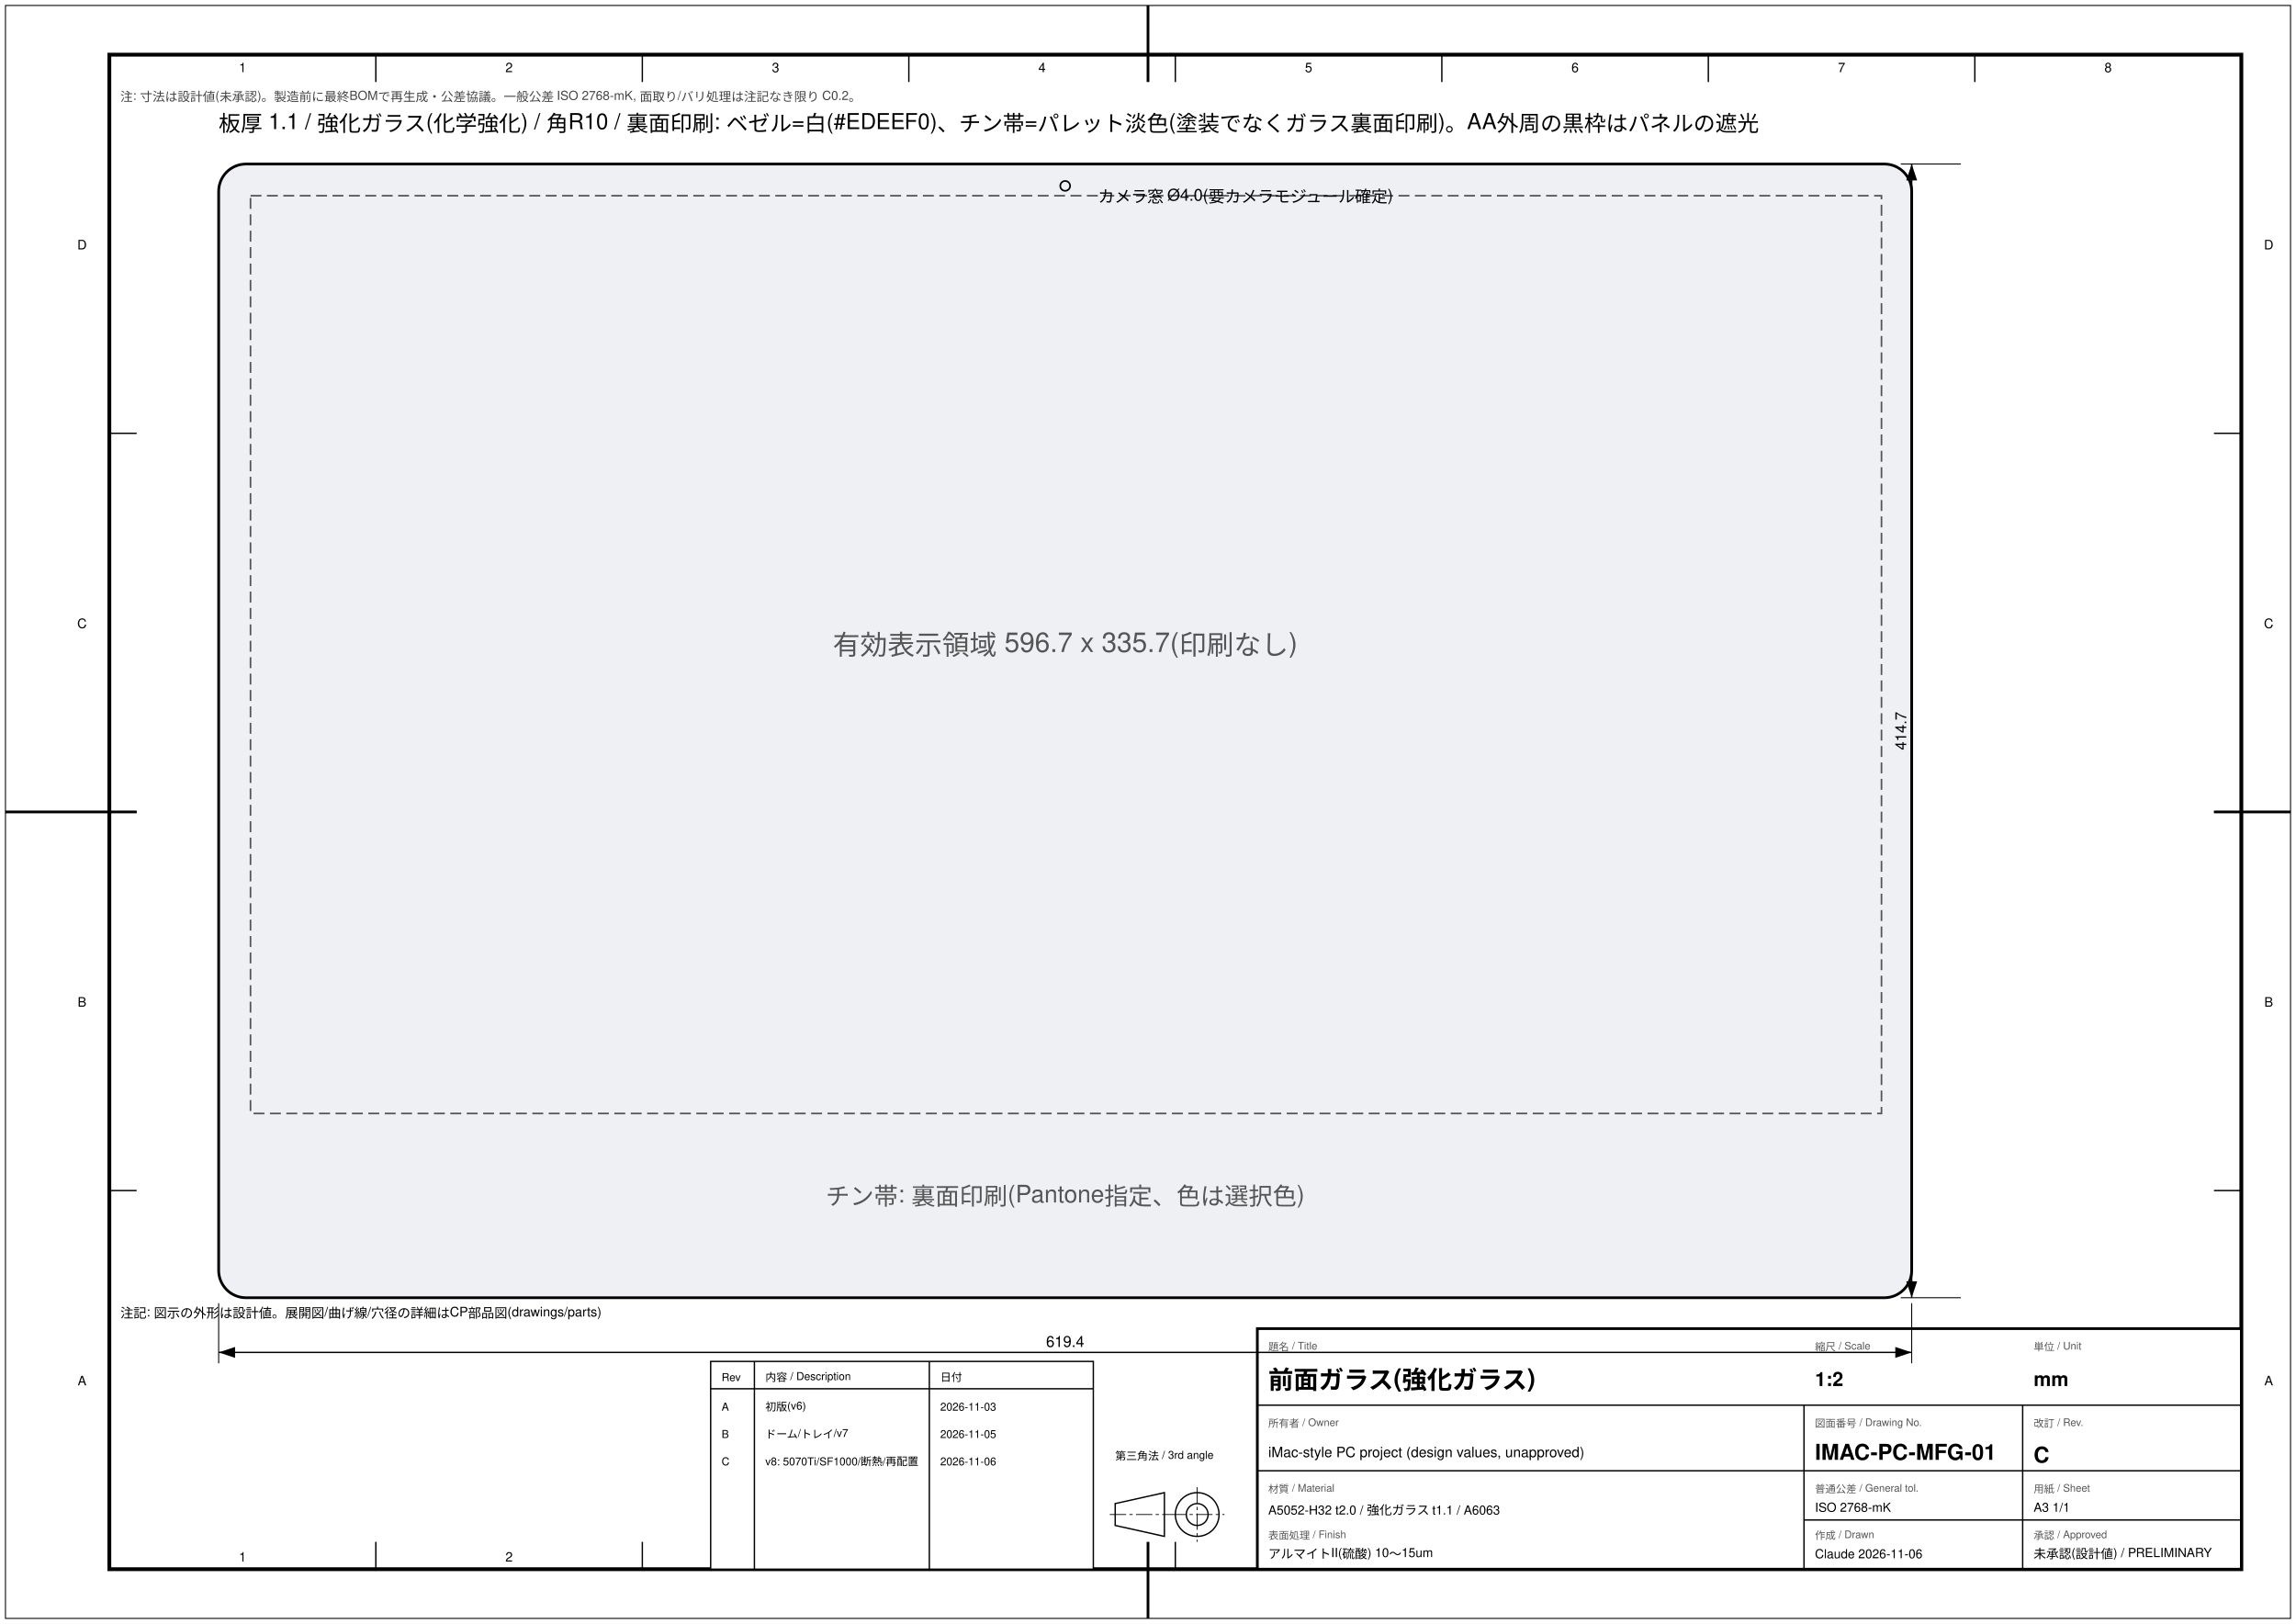
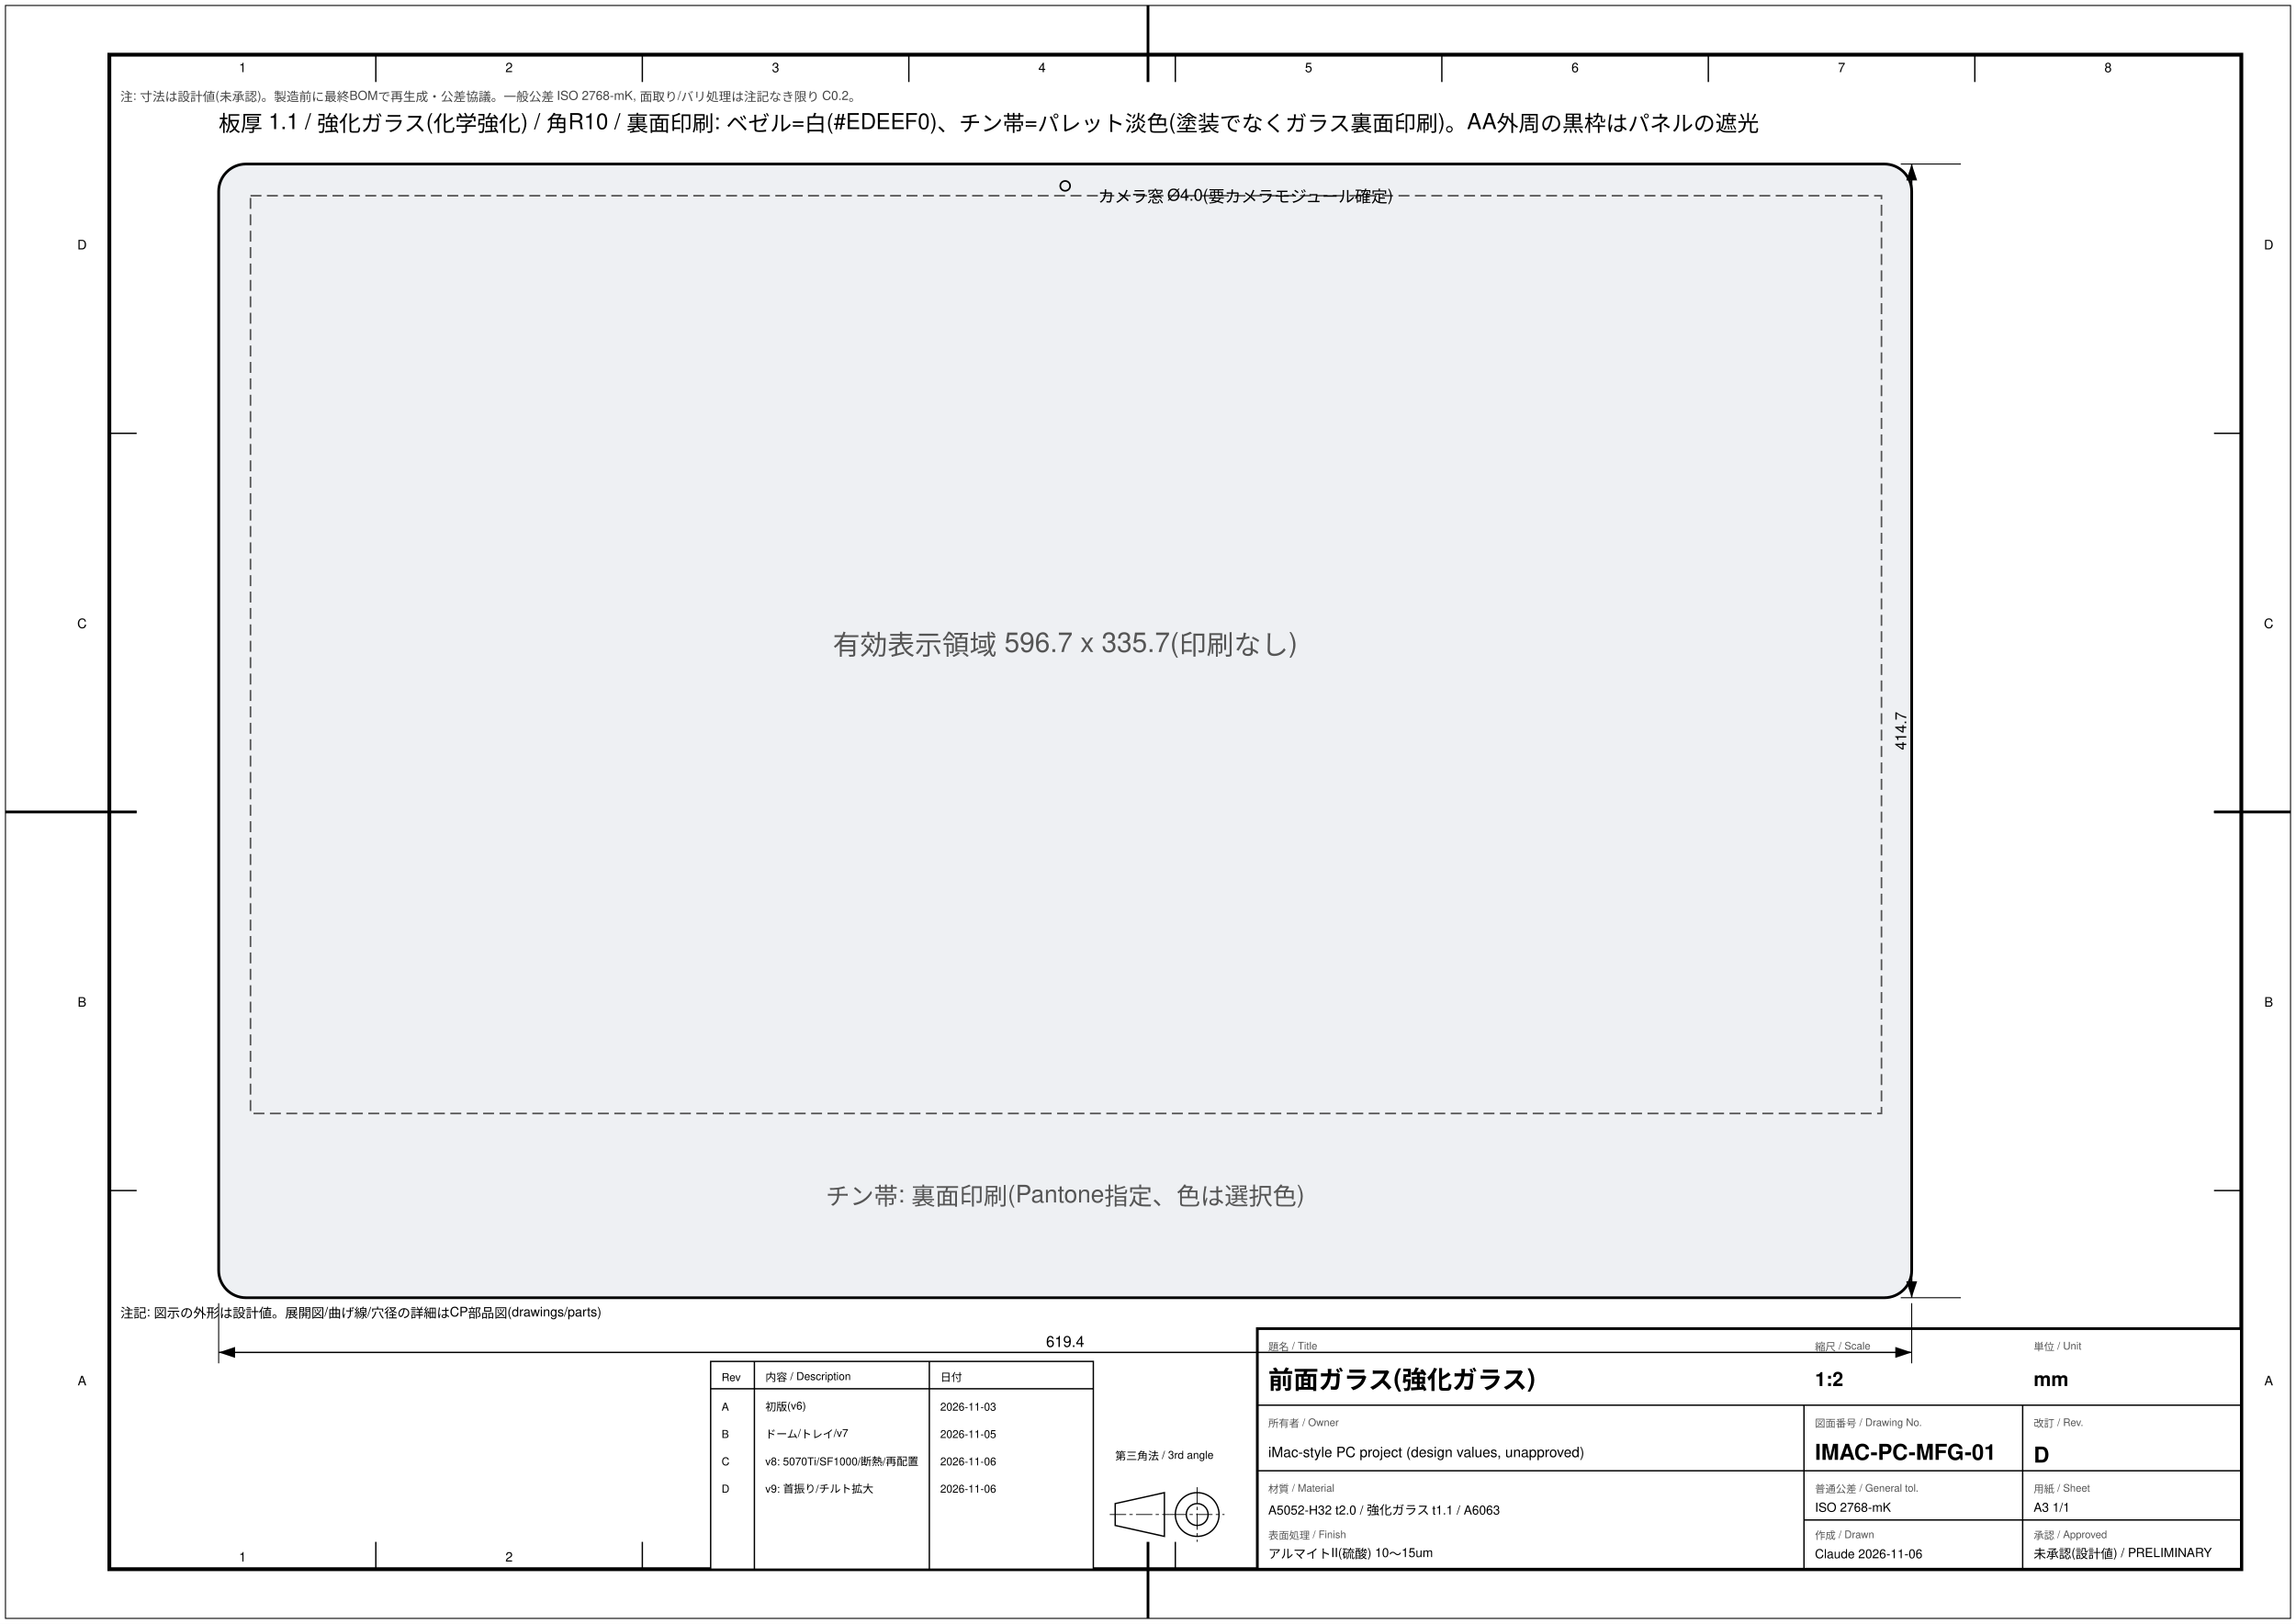
<svg xmlns="http://www.w3.org/2000/svg" viewBox="0 0 420 297" font-family="Helvetica,Arial,sans-serif">
  <rect width="100%" height="100%" fill="#fff" />
  <rect x="1" y="1" width="418" height="295" fill="none" stroke="#000" stroke-width=".18" />
  <rect x="20" y="10" width="390" height="277" fill="none" stroke="#000" stroke-width=".7" />
  <line x1="68.75" y1="10" x2="68.75" y2="15" stroke="#000" stroke-width="0.25" />
  <line x1="68.75" y1="287" x2="68.75" y2="282" stroke="#000" stroke-width="0.25" />
  <text x="44.38" y="13.20" font-size="2.4" text-anchor="middle" font-weight="normal" fill="#000">1</text>
  <text x="44.38" y="285.60" font-size="2.4" text-anchor="middle" font-weight="normal" fill="#000">1</text>
  <line x1="117.5" y1="10" x2="117.5" y2="15" stroke="#000" stroke-width="0.25" />
  <line x1="117.5" y1="287" x2="117.5" y2="282" stroke="#000" stroke-width="0.25" />
  <text x="93.12" y="13.20" font-size="2.4" text-anchor="middle" font-weight="normal" fill="#000">2</text>
  <text x="93.12" y="285.60" font-size="2.4" text-anchor="middle" font-weight="normal" fill="#000">2</text>
  <line x1="166.25" y1="10" x2="166.25" y2="15" stroke="#000" stroke-width="0.25" />
  <line x1="166.25" y1="287" x2="166.25" y2="282" stroke="#000" stroke-width="0.25" />
  <text x="141.88" y="13.20" font-size="2.4" text-anchor="middle" font-weight="normal" fill="#000">3</text>
  <text x="141.88" y="285.60" font-size="2.4" text-anchor="middle" font-weight="normal" fill="#000">3</text>
  <line x1="215.0" y1="10" x2="215.0" y2="15" stroke="#000" stroke-width="0.25" />
  <line x1="215.0" y1="287" x2="215.0" y2="282" stroke="#000" stroke-width="0.25" />
  <text x="190.62" y="13.20" font-size="2.4" text-anchor="middle" font-weight="normal" fill="#000">4</text>
  <text x="190.62" y="285.60" font-size="2.4" text-anchor="middle" font-weight="normal" fill="#000">4</text>
  <line x1="263.75" y1="10" x2="263.75" y2="15" stroke="#000" stroke-width="0.25" />
  <line x1="263.75" y1="287" x2="263.75" y2="282" stroke="#000" stroke-width="0.25" />
  <text x="239.38" y="13.20" font-size="2.4" text-anchor="middle" font-weight="normal" fill="#000">5</text>
  <text x="239.38" y="285.60" font-size="2.4" text-anchor="middle" font-weight="normal" fill="#000">5</text>
  <line x1="312.5" y1="10" x2="312.5" y2="15" stroke="#000" stroke-width="0.25" />
  <line x1="312.5" y1="287" x2="312.5" y2="282" stroke="#000" stroke-width="0.25" />
  <text x="288.12" y="13.20" font-size="2.4" text-anchor="middle" font-weight="normal" fill="#000">6</text>
  <text x="288.12" y="285.60" font-size="2.4" text-anchor="middle" font-weight="normal" fill="#000">6</text>
  <line x1="361.25" y1="10" x2="361.25" y2="15" stroke="#000" stroke-width="0.25" />
  <line x1="361.25" y1="287" x2="361.25" y2="282" stroke="#000" stroke-width="0.25" />
  <text x="336.88" y="13.20" font-size="2.4" text-anchor="middle" font-weight="normal" fill="#000">7</text>
  <text x="336.88" y="285.60" font-size="2.4" text-anchor="middle" font-weight="normal" fill="#000">7</text>
  <text x="385.62" y="13.20" font-size="2.4" text-anchor="middle" font-weight="normal" fill="#000">8</text>
  <text x="385.62" y="285.60" font-size="2.4" text-anchor="middle" font-weight="normal" fill="#000">8</text>
  <line x1="20" y1="79.25" x2="25" y2="79.25" stroke="#000" stroke-width="0.25" />
  <line x1="410" y1="79.25" x2="405" y2="79.25" stroke="#000" stroke-width="0.25" />
  <line x1="20" y1="148.5" x2="25" y2="148.5" stroke="#000" stroke-width="0.25" />
  <line x1="410" y1="148.5" x2="405" y2="148.5" stroke="#000" stroke-width="0.25" />
  <line x1="20" y1="217.75" x2="25" y2="217.75" stroke="#000" stroke-width="0.25" />
  <line x1="410" y1="217.75" x2="405" y2="217.75" stroke="#000" stroke-width="0.25" />
  <text x="15.00" y="45.62" font-size="2.4" text-anchor="middle" font-weight="normal" fill="#000">D</text>
  <text x="415.00" y="45.62" font-size="2.4" text-anchor="middle" font-weight="normal" fill="#000">D</text>
  <text x="15.00" y="114.88" font-size="2.4" text-anchor="middle" font-weight="normal" fill="#000">C</text>
  <text x="415.00" y="114.88" font-size="2.4" text-anchor="middle" font-weight="normal" fill="#000">C</text>
  <text x="15.00" y="184.12" font-size="2.4" text-anchor="middle" font-weight="normal" fill="#000">B</text>
  <text x="415.00" y="184.12" font-size="2.4" text-anchor="middle" font-weight="normal" fill="#000">B</text>
  <text x="15.00" y="253.38" font-size="2.4" text-anchor="middle" font-weight="normal" fill="#000">A</text>
  <text x="415.00" y="253.38" font-size="2.4" text-anchor="middle" font-weight="normal" fill="#000">A</text>
  <line x1="1" y1="148.5" x2="25" y2="148.5" stroke="#000" stroke-width="0.5" />
  <line x1="405" y1="148.5" x2="419" y2="148.5" stroke="#000" stroke-width="0.5" />
  <line x1="210.0" y1="1" x2="210.0" y2="15" stroke="#000" stroke-width="0.5" />
  <line x1="210.0" y1="282" x2="210.0" y2="296" stroke="#000" stroke-width="0.5" />
  <rect x="230" y="243" width="180" height="44" fill="#fff" stroke="#000" stroke-width=".5" />
  <line x1="230" y1="257" x2="410" y2="257" stroke="#000" stroke-width="0.25" />
  <line x1="230" y1="269" x2="410" y2="269" stroke="#000" stroke-width="0.25" />
  <line x1="330" y1="257" x2="330" y2="287" stroke="#000" stroke-width="0.25" />
  <line x1="370" y1="257" x2="370" y2="287" stroke="#000" stroke-width="0.25" />
  <line x1="330" y1="278" x2="410" y2="278" stroke="#000" stroke-width="0.25" />
  <text x="232.00" y="247.00" font-size="1.9" text-anchor="start" font-weight="normal" fill="#555">題名 / Title</text>
  <text x="232.00" y="254.00" font-size="4.6" text-anchor="start" font-weight="bold" fill="#000">前面ガラス(強化ガラス)</text>
  <text x="232.00" y="261.00" font-size="1.9" text-anchor="start" font-weight="normal" fill="#555">所有者 / Owner</text>
  <text x="232.00" y="266.50" font-size="2.6" text-anchor="start" font-weight="normal" fill="#000">iMac-style PC project (design values, unapproved)</text>
  <text x="232.00" y="273.00" font-size="1.9" text-anchor="start" font-weight="normal" fill="#555">材質 / Material</text>
  <text x="232.00" y="277.00" font-size="2.3" text-anchor="start" font-weight="normal" fill="#000">A5052-H32 t2.0 / 強化ガラス t1.1 / A6063</text>
  <text x="232.00" y="281.50" font-size="1.9" text-anchor="start" font-weight="normal" fill="#555">表面処理 / Finish</text>
  <text x="232.00" y="285.00" font-size="2.3" text-anchor="start" font-weight="normal" fill="#000">アルマイトII(硫酸) 10〜15um</text>
  <text x="332.00" y="261.00" font-size="1.9" text-anchor="start" font-weight="normal" fill="#555">図面番号 / Drawing No.</text>
  <text x="332.00" y="267.00" font-size="4.0" text-anchor="start" font-weight="bold" fill="#000">IMAC-PC-MFG-01</text>
  <text x="332.00" y="273.00" font-size="1.9" text-anchor="start" font-weight="normal" fill="#555">普通公差 / General tol.</text>
  <text x="332.00" y="276.50" font-size="2.3" text-anchor="start" font-weight="normal" fill="#000">ISO 2768-mK</text>
  <text x="372.00" y="261.00" font-size="1.9" text-anchor="start" font-weight="normal" fill="#555">改訂 / Rev.</text>
-   <text x="372.00" y="267.50" font-size="4.0" text-anchor="start" font-weight="bold" fill="#000">C</text>
+   <text x="372.00" y="267.50" font-size="4.0" text-anchor="start" font-weight="bold" fill="#000">D</text>
  <text x="372.00" y="273.00" font-size="1.9" text-anchor="start" font-weight="normal" fill="#555">用紙 / Sheet</text>
  <text x="372.00" y="276.50" font-size="2.3" text-anchor="start" font-weight="normal" fill="#000">A3  1/1</text>
  <text x="332.00" y="247.00" font-size="1.9" text-anchor="start" font-weight="normal" fill="#555">縮尺 / Scale</text>
  <text x="332.00" y="253.50" font-size="3.6" text-anchor="start" font-weight="bold" fill="#000">1:2</text>
  <text x="372.00" y="247.00" font-size="1.9" text-anchor="start" font-weight="normal" fill="#555">単位 / Unit</text>
  <text x="372.00" y="253.50" font-size="3.6" text-anchor="start" font-weight="bold" fill="#000">mm</text>
  <text x="332.00" y="281.50" font-size="1.9" text-anchor="start" font-weight="normal" fill="#555">作成 / Drawn</text>
  <text x="332.00" y="285.00" font-size="2.3" text-anchor="start" font-weight="normal" fill="#000">Claude 2026-11-06</text>
  <text x="372.00" y="281.50" font-size="1.9" text-anchor="start" font-weight="normal" fill="#555">承認 / Approved</text>
  <text x="372.00" y="285.00" font-size="2.3" text-anchor="start" font-weight="normal" fill="#000">未承認(設計値) / PRELIMINARY</text>
  <g transform="translate(204,273)" stroke="#000" stroke-width=".25" fill="none">
    <path d="M0,2 L9,0 L9,8 L0,6 Z" />
    <line x1="-1" y1="4" x2="10" y2="4" stroke="#000" stroke-width="0.15" stroke-dasharray="3,0.6,0.6,0.6" />
    <circle cx="15" cy="4" r="4" />
    <circle cx="15" cy="4" r="2" />
    <line x1="10" y1="4" x2="20" y2="4" stroke="#000" stroke-width="0.15" stroke-dasharray="3,0.6,0.6,0.6" />
    <line x1="15" y1="-1" x2="15" y2="9" stroke="#000" stroke-width="0.15" stroke-dasharray="3,0.6,0.6,0.6" />
  </g>
  <text x="204.00" y="267.00" font-size="2.0" text-anchor="start" font-weight="normal" fill="#000">第三角法 / 3rd angle</text>
  <rect x="130" y="249" width="70" height="38" fill="#fff" stroke="#000" stroke-width=".25" />
  <line x1="130" y1="254" x2="200" y2="254" stroke="#000" stroke-width="0.25" />
  <line x1="138" y1="249" x2="138" y2="287" stroke="#000" stroke-width="0.25" />
  <line x1="170" y1="249" x2="170" y2="287" stroke="#000" stroke-width="0.25" />
  <text x="132.00" y="252.60" font-size="2.0" text-anchor="start" font-weight="normal" fill="#000">Rev</text>
  <text x="140.00" y="252.60" font-size="2.0" text-anchor="start" font-weight="normal" fill="#000">内容 / Description</text>
  <text x="172.00" y="252.60" font-size="2.0" text-anchor="start" font-weight="normal" fill="#000">日付</text>
  <text x="132.00" y="258.00" font-size="2.0" text-anchor="start" font-weight="normal" fill="#000">A</text>
  <text x="140.00" y="258.00" font-size="2.0" text-anchor="start" font-weight="normal" fill="#000">初版(v6)</text>
  <text x="172.00" y="258.00" font-size="2.0" text-anchor="start" font-weight="normal" fill="#000">2026-11-03</text>
  <text x="132.00" y="263.00" font-size="2.0" text-anchor="start" font-weight="normal" fill="#000">B</text>
  <text x="140.00" y="263.00" font-size="2.0" text-anchor="start" font-weight="normal" fill="#000">ドーム/トレイ/v7</text>
  <text x="172.00" y="263.00" font-size="2.0" text-anchor="start" font-weight="normal" fill="#000">2026-11-05</text>
  <text x="132.00" y="268.00" font-size="2.0" text-anchor="start" font-weight="normal" fill="#000">C</text>
  <text x="140.00" y="268.00" font-size="2.0" text-anchor="start" font-weight="normal" fill="#000">v8: 5070Ti/SF1000/断熱/再配置</text>
  <text x="172.00" y="268.00" font-size="2.0" text-anchor="start" font-weight="normal" fill="#000">2026-11-06</text>
+   <text x="132.00" y="273.00" font-size="2.0" text-anchor="start" font-weight="normal" fill="#000">D</text>
+   <text x="140.00" y="273.00" font-size="2.0" text-anchor="start" font-weight="normal" fill="#000">v9: 首振り/チルト拡大</text>
+   <text x="172.00" y="273.00" font-size="2.0" text-anchor="start" font-weight="normal" fill="#000">2026-11-06</text>
  <text x="22.00" y="241.00" font-size="2.4" text-anchor="start" font-weight="normal" fill="#000">注記: 図示の外形は設計値。展開図/曲げ線/穴径の詳細はCP部品図(drawings/parts)</text>
  <text x="22.00" y="18.50" font-size="2.3" text-anchor="start" font-weight="normal" fill="#444">注: 寸法は設計値(未承認)。製造前に最終BOMで再生成・公差協議。一般公差 ISO 2768-mK, 面取り/バリ処理は注記なき限り C0.2。</text>
  <g transform="translate(0,0)">
    <rect x="40" y="30" width="309.7" height="207.35" rx="5.0" fill="#eef0f3" stroke="#000" stroke-width="0.5" />
    <rect x="45.825" y="35.8" width="298.35" height="167.85" rx="0" fill="none" stroke="#555" stroke-width="0.3" stroke-dasharray="2 1" />
    <text x="194.85" y="119.725" font-size="5" text-anchor="middle" fill="#555">有効表示領域 596.7 x 335.7(印刷なし)</text>
    <text x="194.85" y="220.35" font-size="4.4" text-anchor="middle" fill="#555">チン帯: 裏面印刷(Pantone指定、色は選択色)</text>
    <circle cx="194.85" cy="34.0" r="0.9" fill="none" stroke="#000" stroke-width=".3" />
    <text x="200.85" y="37" font-size="3">カメラ窓 Ø4.0(要カメラモジュール確定)</text>
    <line x1="40" y1="238.35" x2="40" y2="249.35" stroke="#000" stroke-width="0.18" />
    <line x1="349.7" y1="238.35" x2="349.7" y2="249.35" stroke="#000" stroke-width="0.18" />
    <line x1="40" y1="247.35" x2="349.7" y2="247.35" stroke="#000" stroke-width="0.25" />
    <path d="M40,247.35 l3,-1 v2 z M349.7,247.35 l-3,-1 v2 z" fill="#000" />
    <text x="194.85" y="246.35" font-size="2.8" text-anchor="middle" font-weight="normal" fill="#000">619.4</text>
    <line x1="358.7" y1="30" x2="347.7" y2="30" stroke="#000" stroke-width="0.18" />
    <line x1="358.7" y1="237.35" x2="347.7" y2="237.35" stroke="#000" stroke-width="0.18" />
    <line x1="349.7" y1="30" x2="349.7" y2="237.35" stroke="#000" stroke-width="0.25" />
    <path d="M349.7,30 l-1,3 h2 z M349.7,237.35 l-1,-3 h2 z" fill="#000" />
    <text x="348.70" y="133.68" font-size="2.8" text-anchor="middle" transform="rotate(-90 348.70 133.68)">414.7</text>
    <text x="40" y="24" font-size="4">板厚 1.1 / 強化ガラス(化学強化) / 角R10 / 裏面印刷: ベゼル=白(#EDEEF0)、チン帯=パレット淡色(塗装でなくガラス裏面印刷)。AA外周の黒枠はパネルの遮光</text>
  </g>
</svg>
